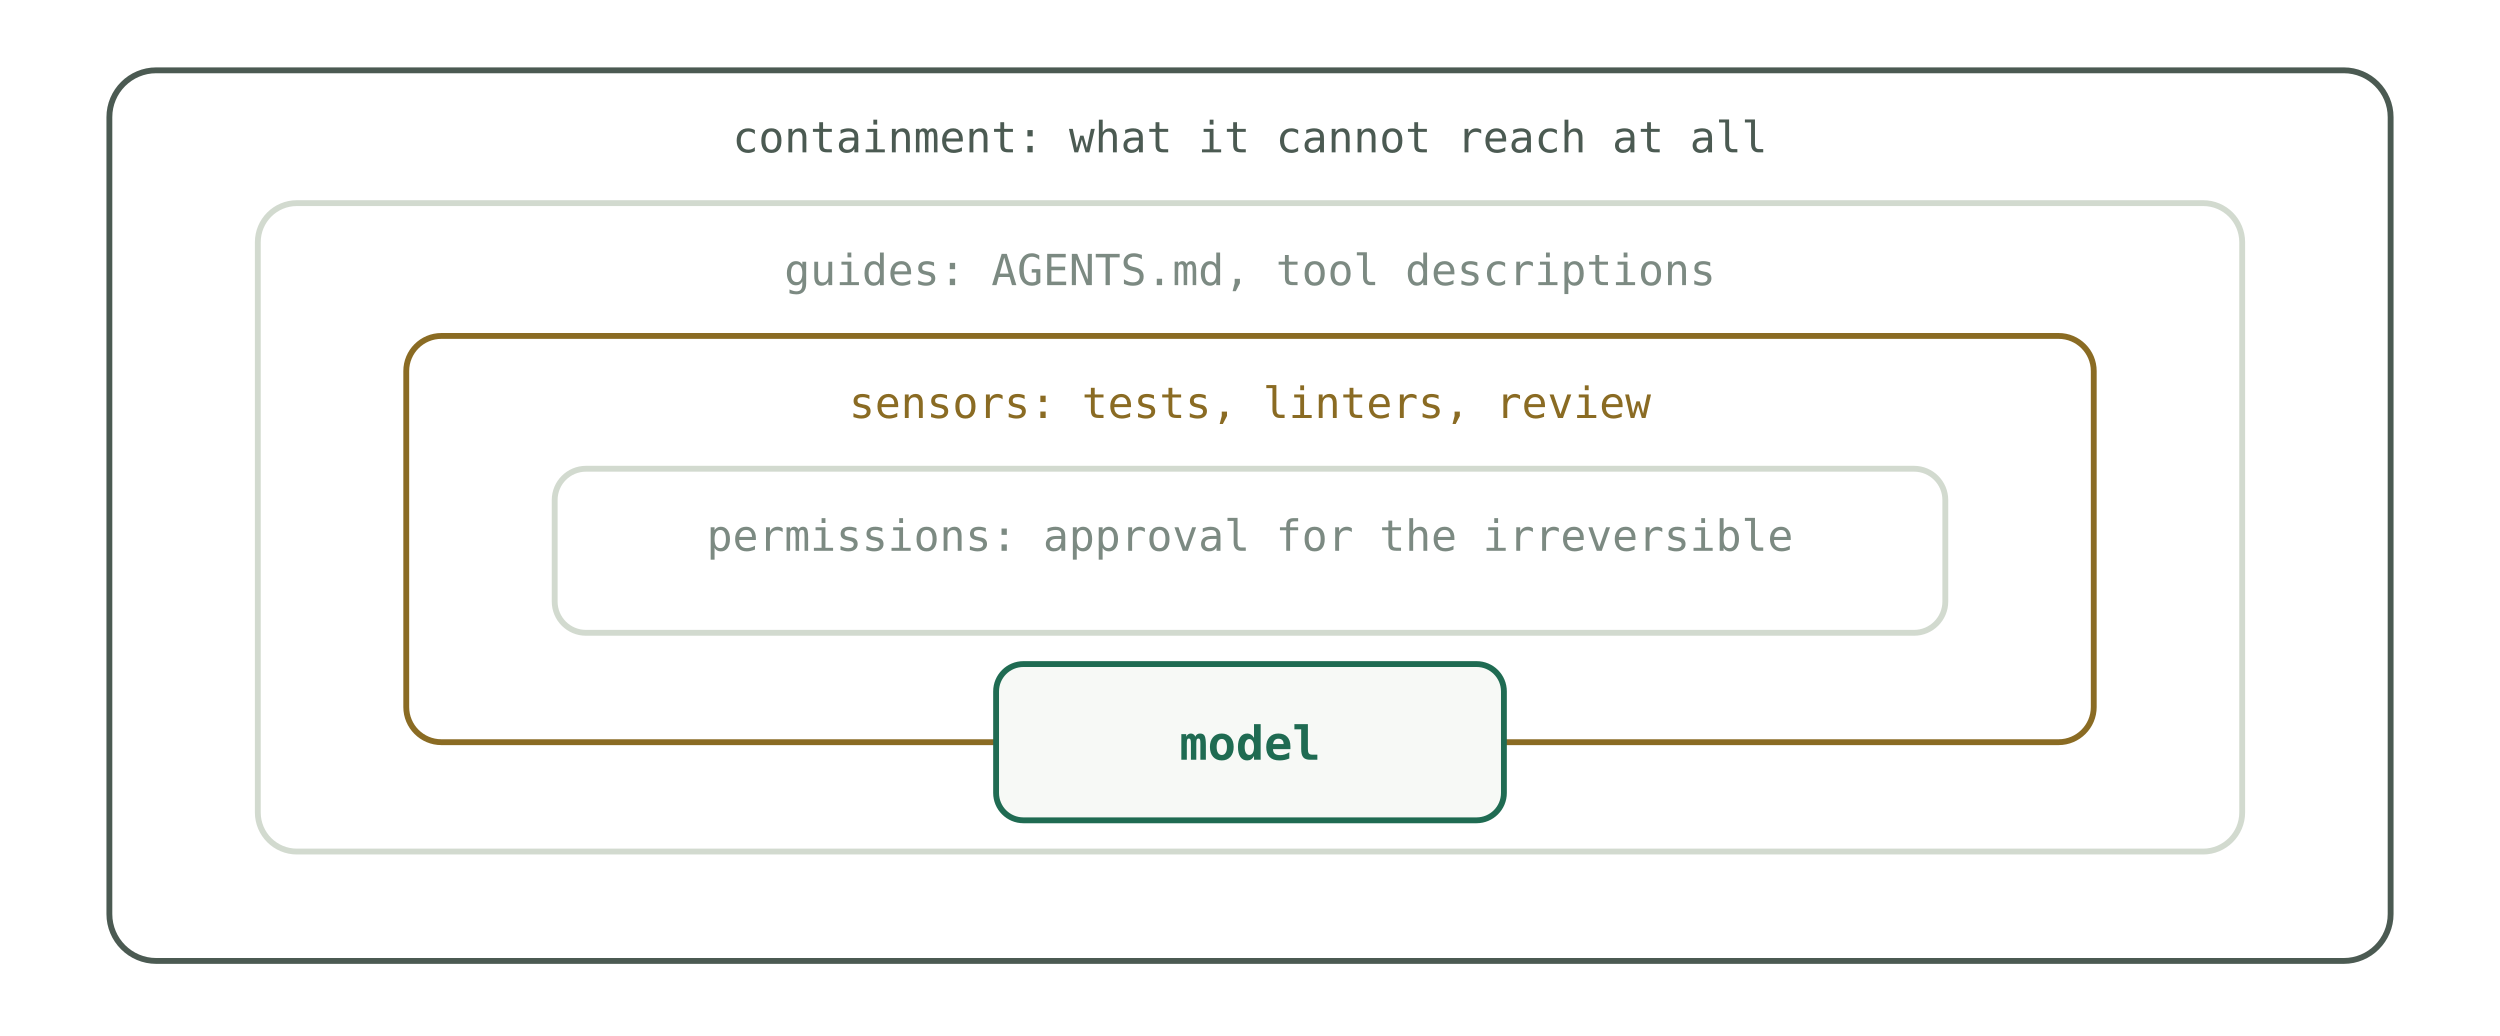
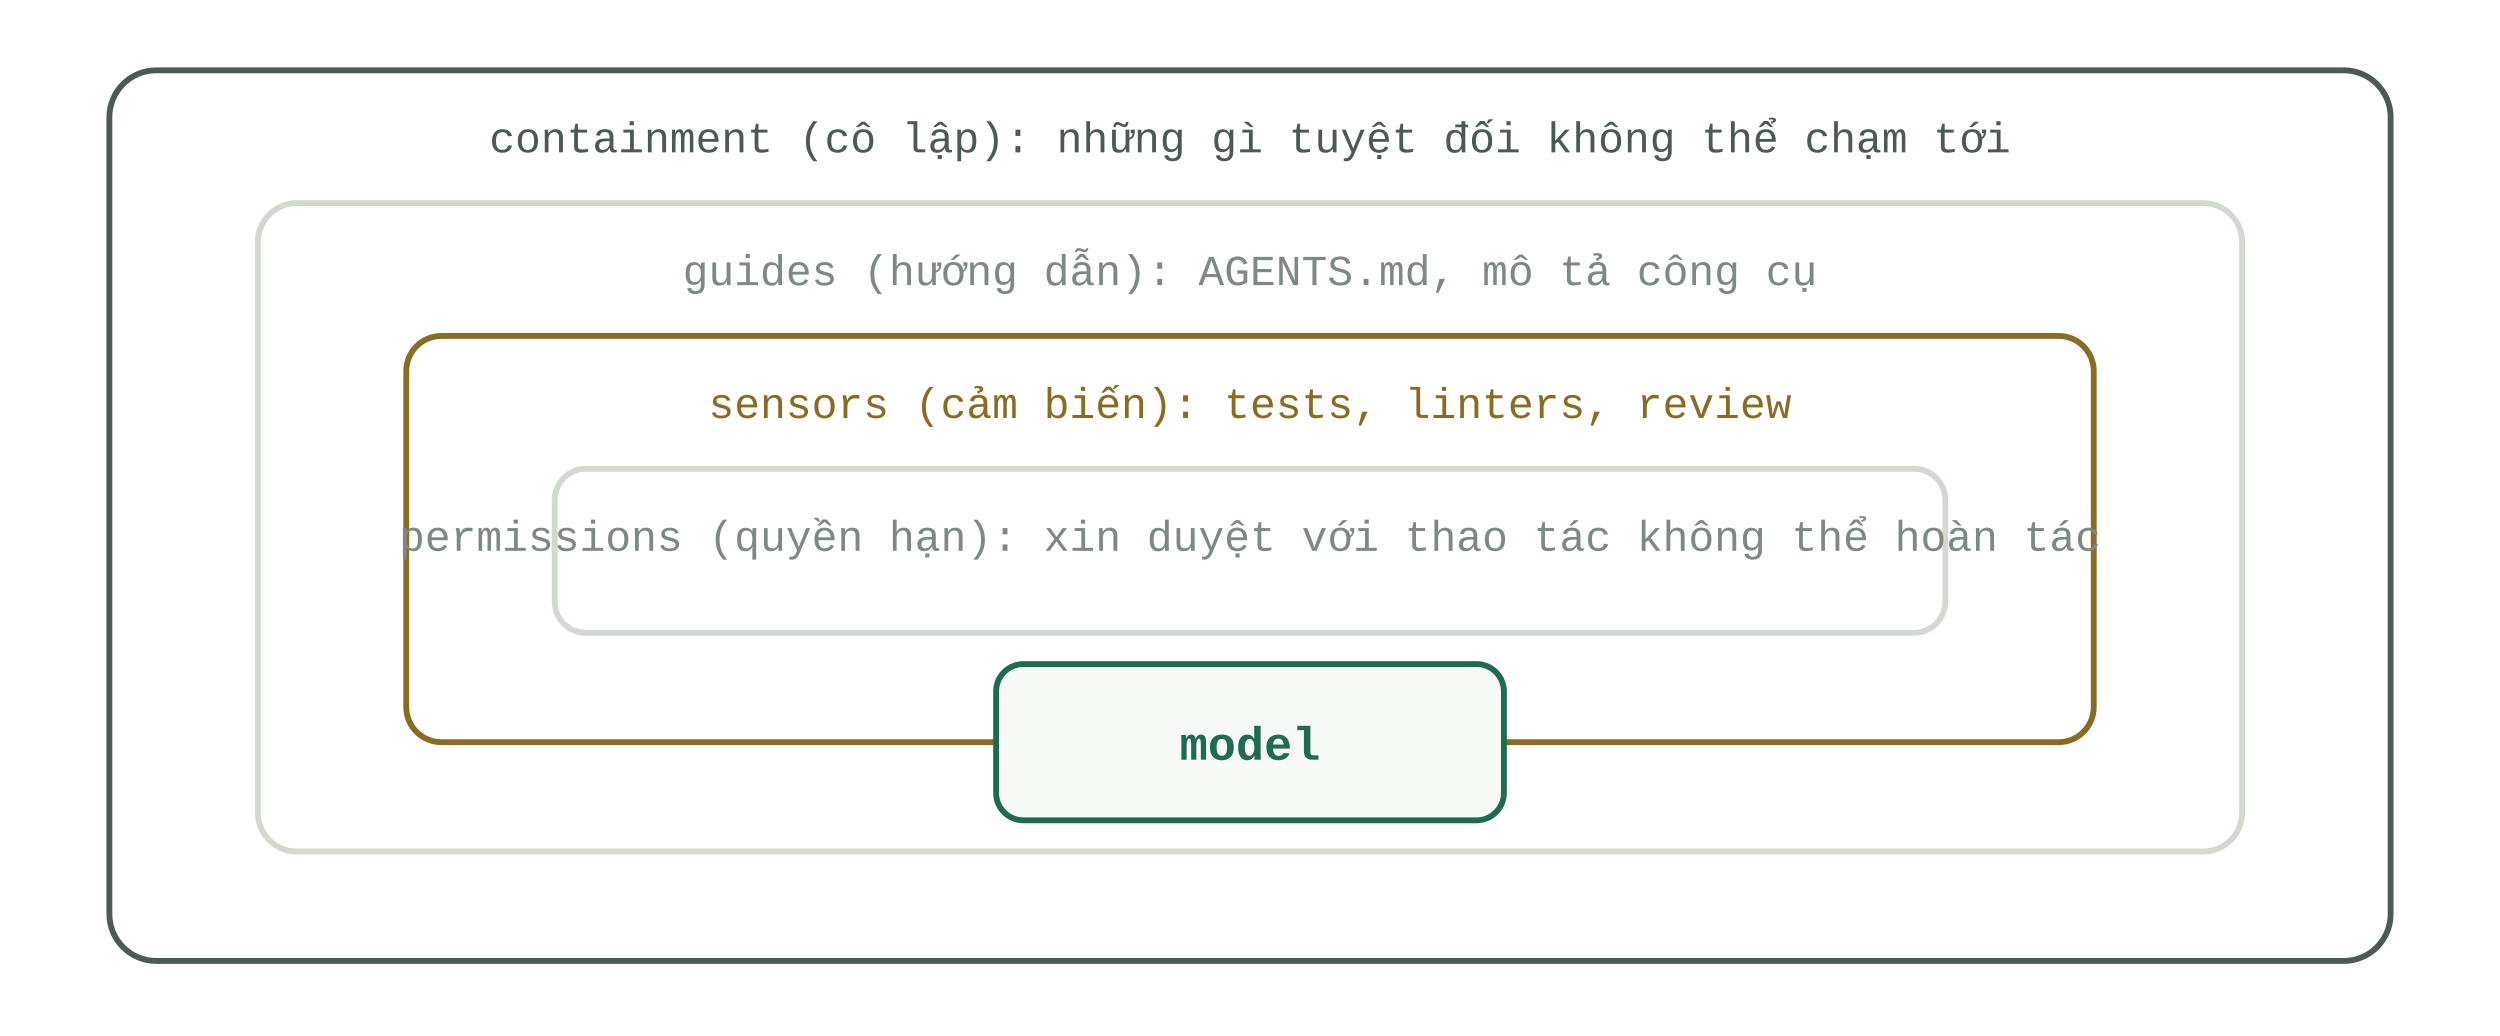
- <svg xmlns="http://www.w3.org/2000/svg" viewBox="0 0 640 265" font-family="ui-monospace,Menlo,Consolas,monospace" font-size="12">
+ <svg xmlns="http://www.w3.org/2000/svg" viewBox="0 0 640 265" font-family="Monaco,'Courier New',Consolas,monospace" font-size="12">
  <defs>
    <marker id="a" viewBox="0 0 10 10" refX="9" refY="5" markerWidth="6.5" markerHeight="6.5" orient="auto-start-reverse">
      <path d="M0 0L10 5L0 10z" fill="#4B5A52" />
    </marker>
  </defs>
  <rect x="28" y="18" width="584" height="228" rx="12" fill="none" stroke="#4B5A52" stroke-width="1.5" />
-   <text x="320" y="39" text-anchor="middle" fill="#4B5A52" font-size="11">containment: what it cannot reach at all</text>
+   <text x="320" y="39" text-anchor="middle" fill="#4B5A52" font-size="11">containment (cô lập): những gì tuyệt đối không thể chạm tới</text>
  <rect x="66" y="52" width="508" height="166" rx="10" fill="none" stroke="#D2DACF" stroke-width="1.5" />
-   <text x="320" y="73" text-anchor="middle" fill="#7C8A82" font-size="11">guides: AGENTS.md, tool descriptions</text>
+   <text x="320" y="73" text-anchor="middle" fill="#7C8A82" font-size="11">guides (hướng dẫn): AGENTS.md, mô tả công cụ</text>
  <rect x="104" y="86" width="432" height="104" rx="9" fill="none" stroke="#8A6B23" stroke-width="1.5" />
-   <text x="320" y="107" text-anchor="middle" fill="#8A6B23" font-size="11">sensors: tests, linters, review</text>
+   <text x="320" y="107" text-anchor="middle" fill="#8A6B23" font-size="11">sensors (cảm biến): tests, linters, review</text>
  <rect x="142" y="120" width="356" height="42" rx="8" fill="none" stroke="#D2DACF" stroke-width="1.5" />
-   <text x="320" y="141" text-anchor="middle" fill="#7C8A82" font-size="11">permissions: approval for the irreversible</text>
+   <text x="320" y="141" text-anchor="middle" fill="#7C8A82" font-size="11">permissions (quyền hạn): xin duyệt với thao tác không thể hoàn tác</text>
  <rect x="255" y="170" width="130" height="40" rx="7" fill="#F7F9F6" stroke="#1F6B52" stroke-width="1.5" />
  <text x="320.0" y="194.5" text-anchor="middle" fill="#1F6B52" font-weight="600">model</text>
</svg>
